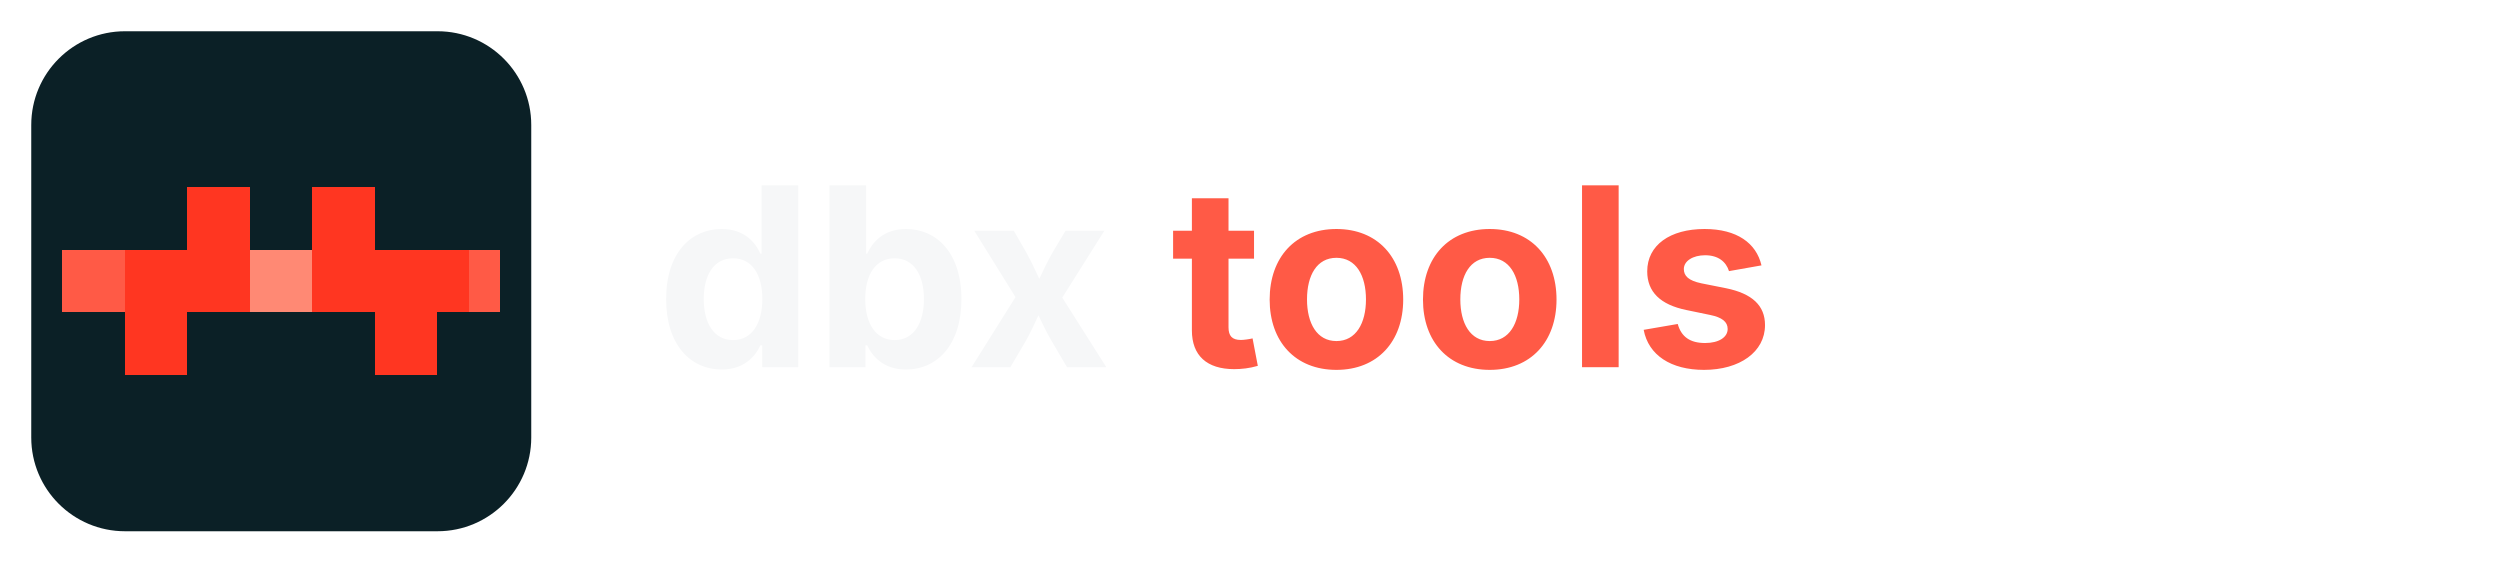
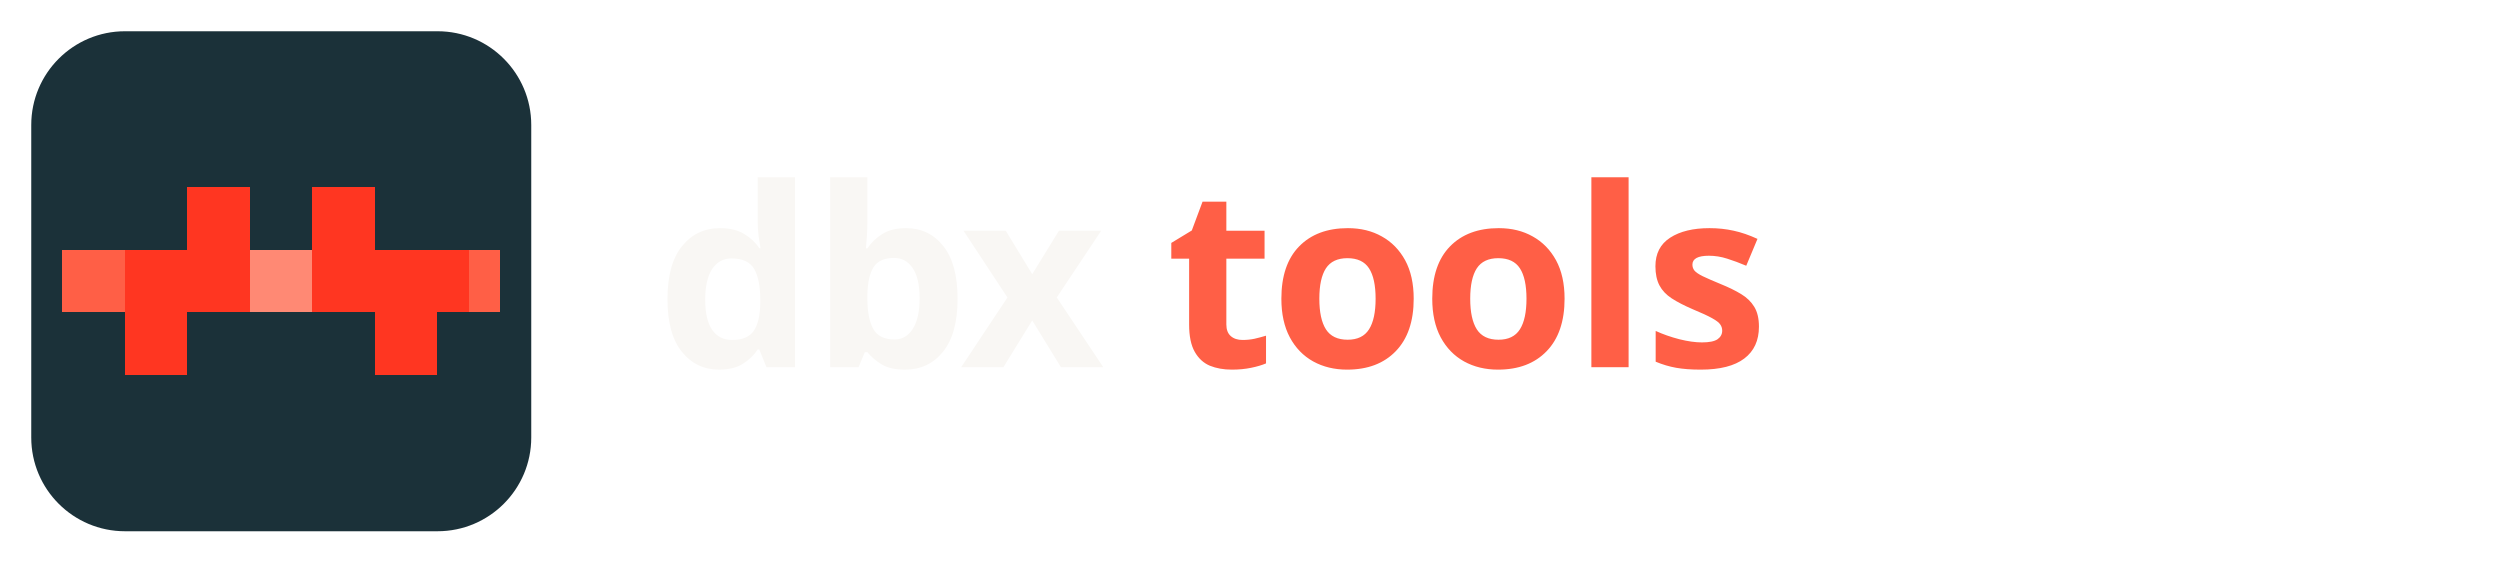
<svg xmlns="http://www.w3.org/2000/svg" viewBox="0 0 320 72" role="img" aria-labelledby="title description">
  <g transform="translate(4 4)">
-     <rect width="64" height="64" rx="12" fill="#0B2026" />
+     <rect width="64" height="64" rx="12" fill="#1B3139" />
    <g shape-rendering="crispEdges">
      <path d="M4 28h8v8H4zm8 0h8v16h-8zm8-8h8v16h-8zm8 8h8v8h-8zm8-8h8v16h-8zm8 8h8v16h-8zm8 0h4v8h-4z" fill="#FF3621" />
-       <path d="M4 28h8v8H4zm52 0h4v8h-4z" fill="#FF5A46" />
+       <path d="M4 28h8v8H4zm52 0h4v8h-4z" fill="#FF5F46" />
      <path d="M28 28h8v8h-8z" fill="#FF8974" />
    </g>
  </g>
-   <text x="84" y="47" font-family="Inter, ui-sans-serif, system-ui, sans-serif" font-size="32" font-weight="700" letter-spacing="0" fill="#F6F7F8">dbx <tspan fill="#FF5A46">tools</tspan>
+   <text x="84" y="47" font-family="'DM Sans', ui-sans-serif, system-ui, sans-serif" font-size="32" font-weight="700" letter-spacing="-0.5" fill="#F9F7F4">dbx <tspan fill="#FF5F46">tools</tspan>
  </text>
</svg>
